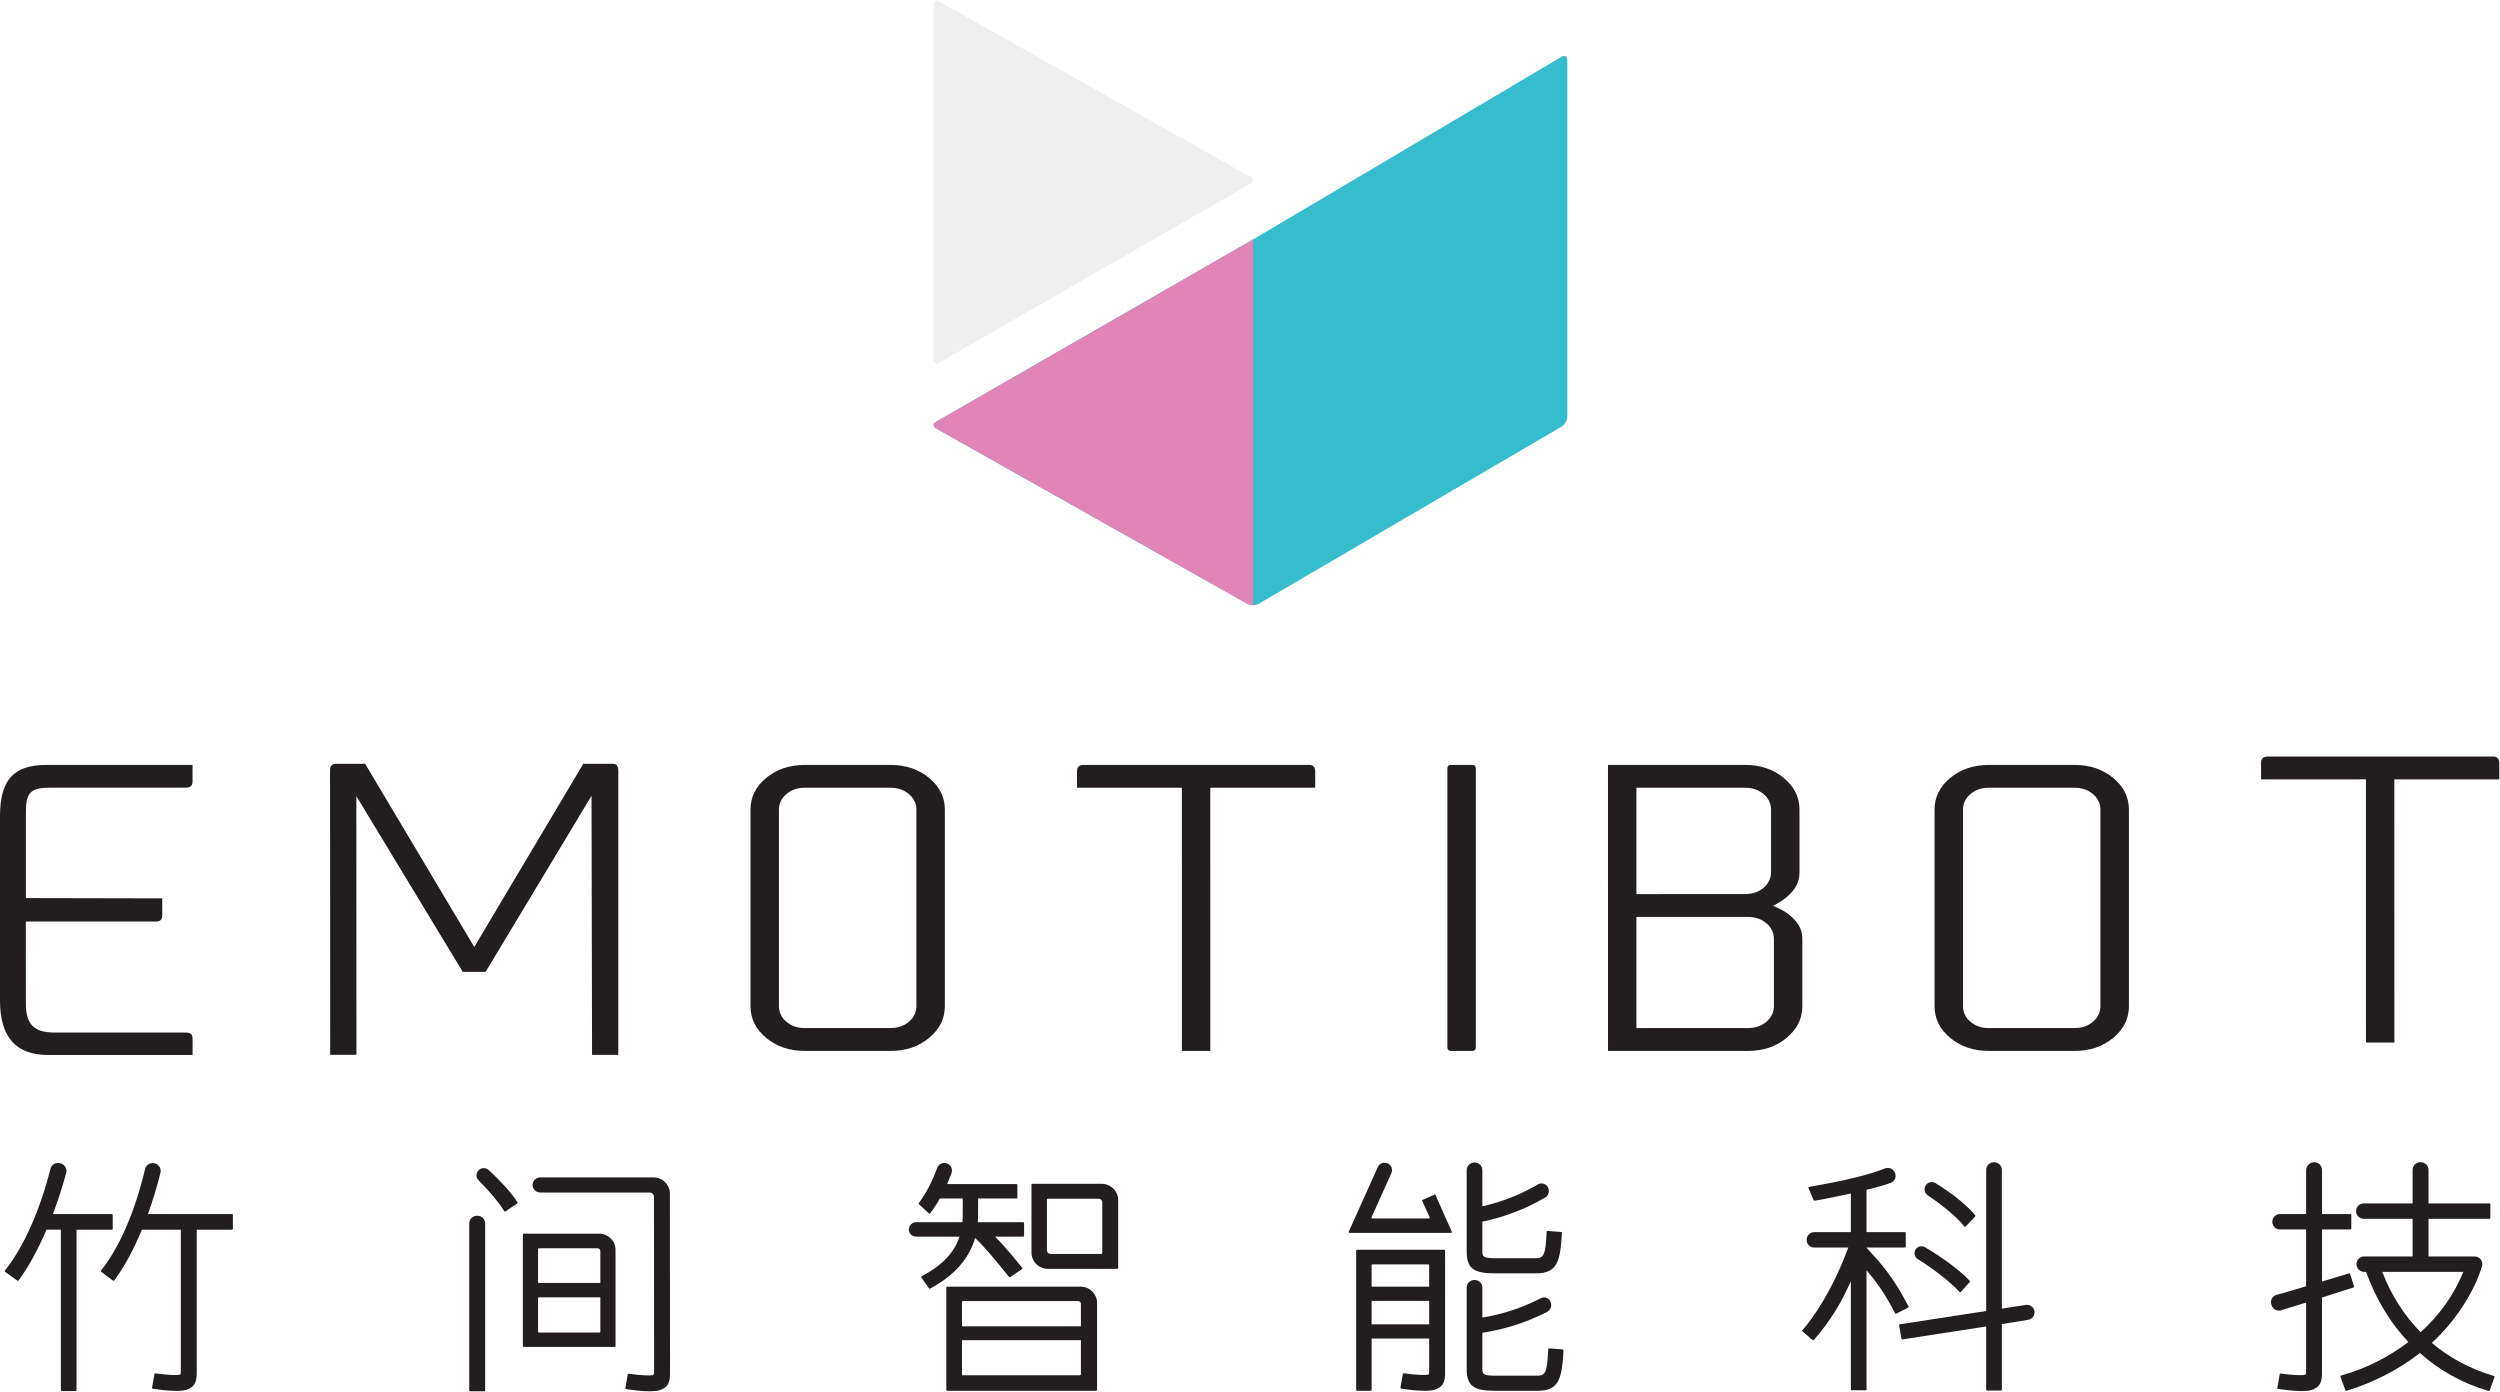
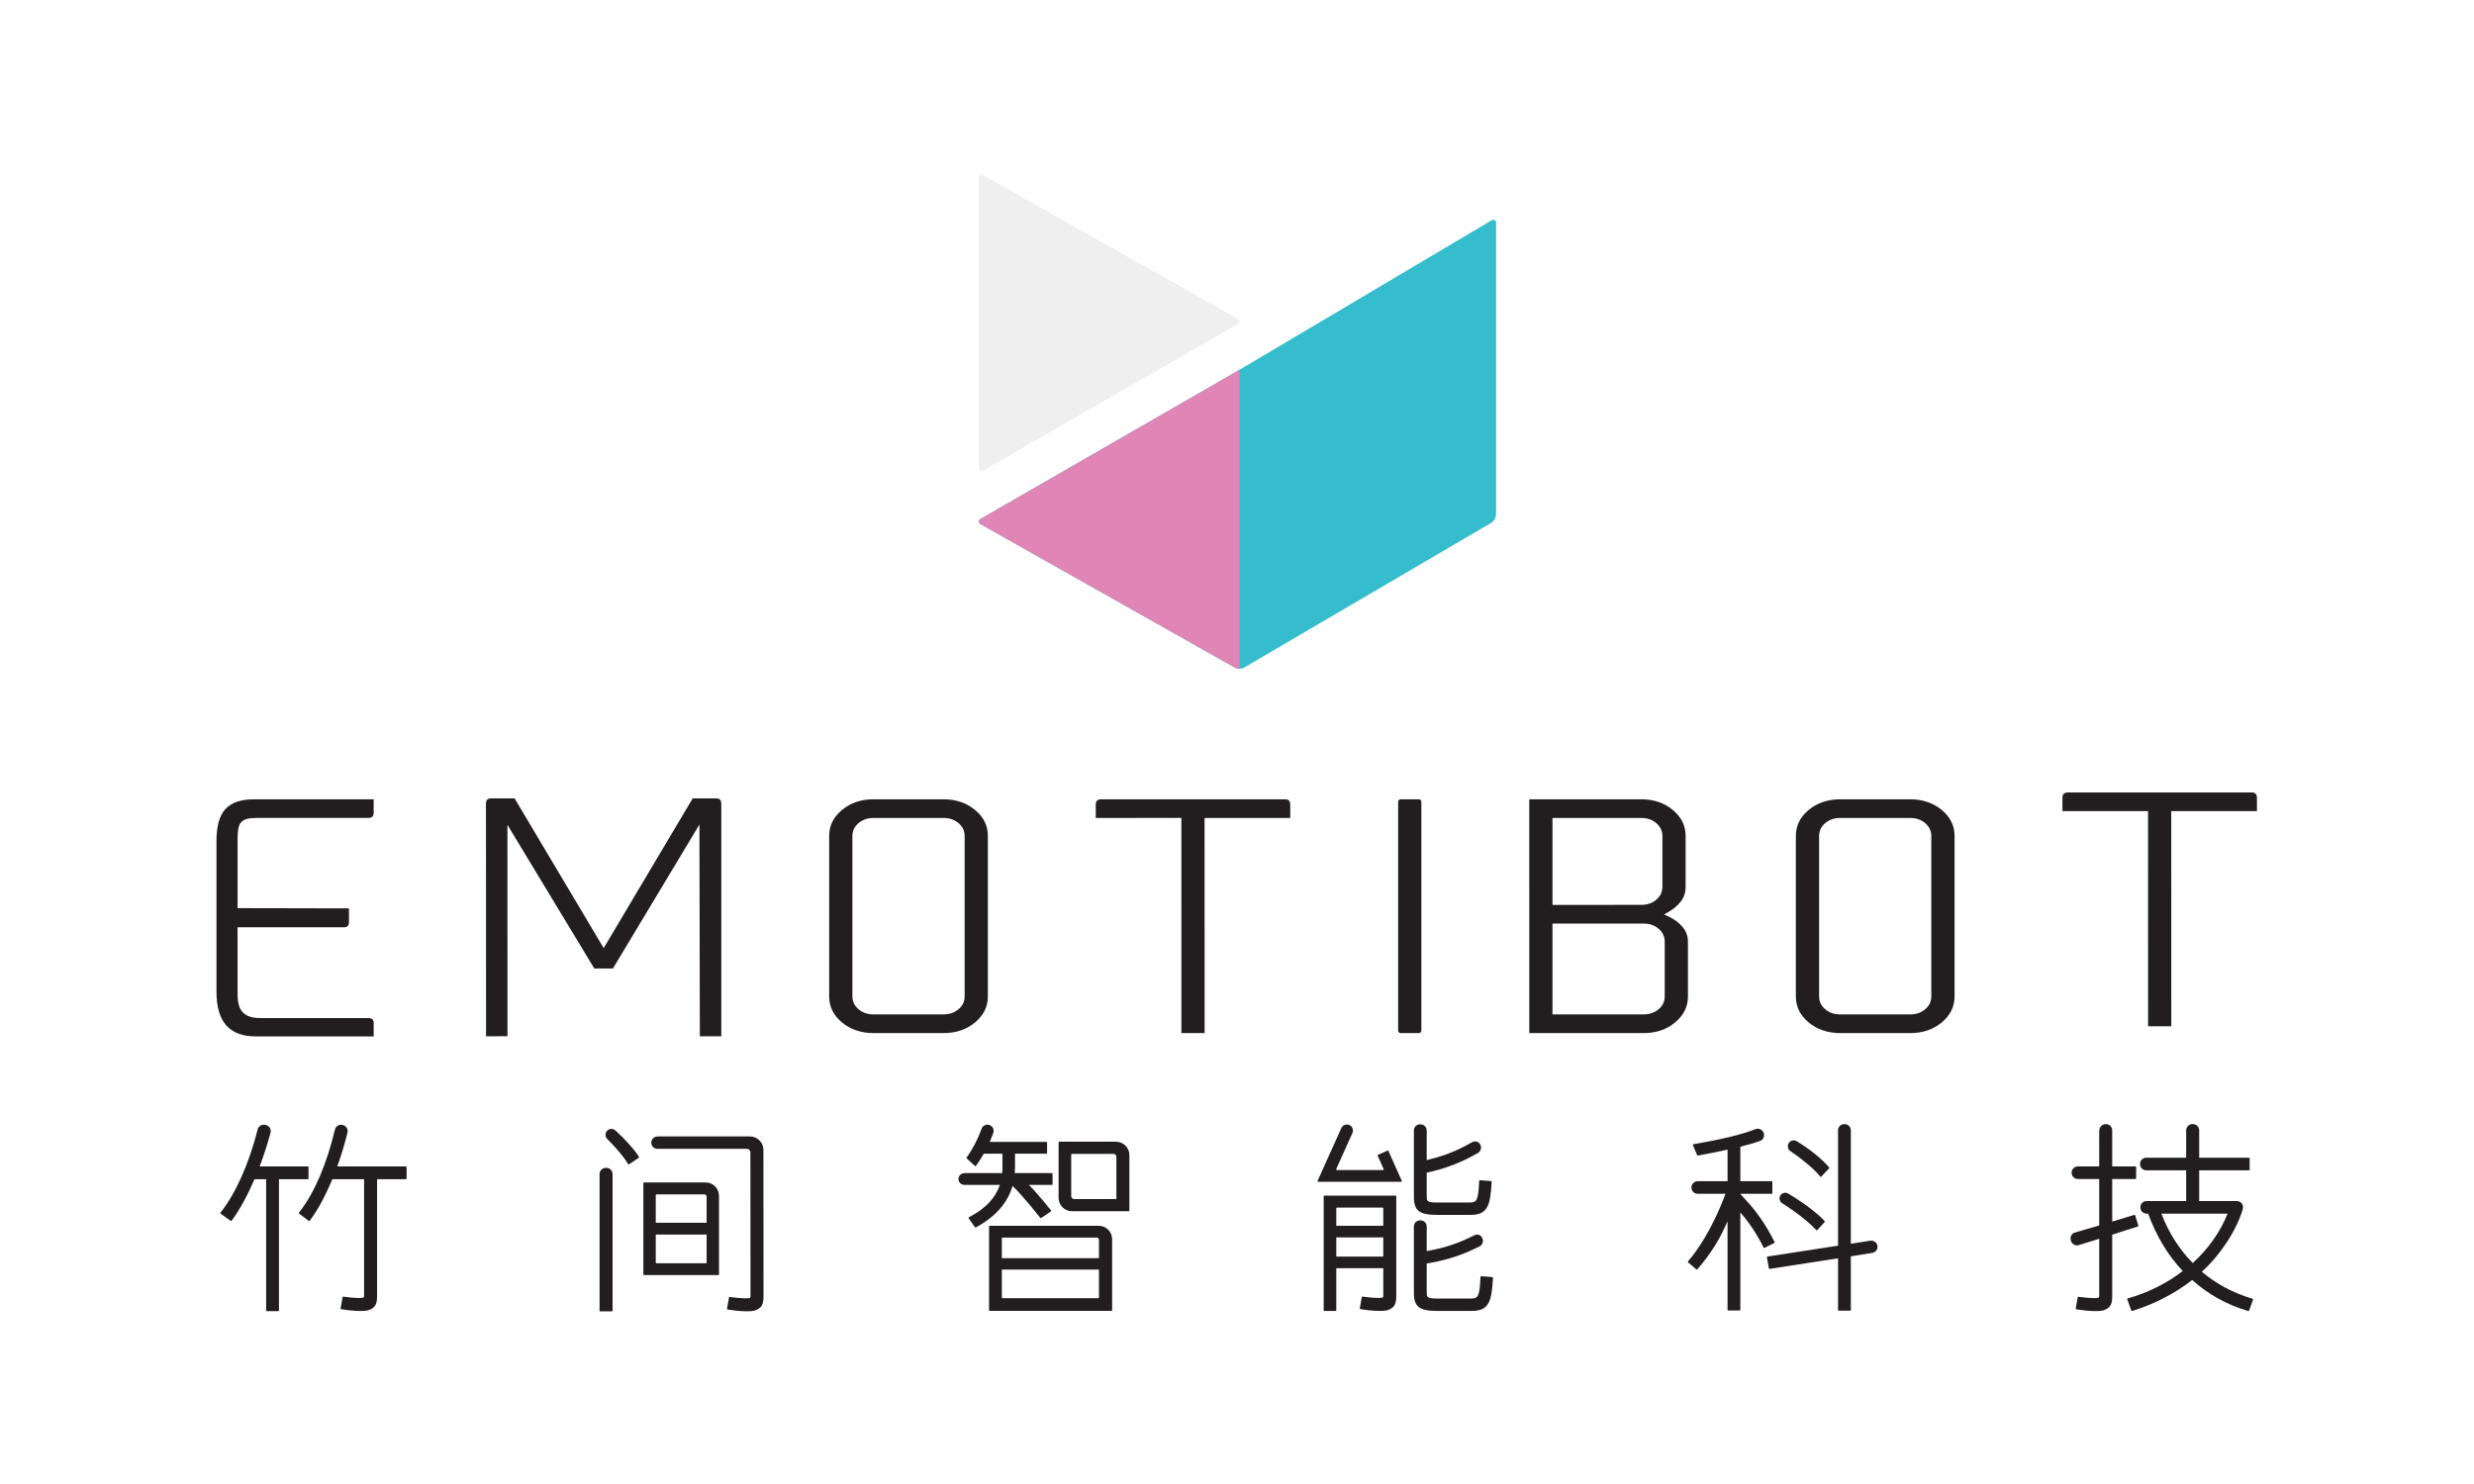
- <svg xmlns="http://www.w3.org/2000/svg" width="185" height="103" viewBox="0 0 185 103">
-   <g fill="none" fill-rule="evenodd">
-     <g fill="#221E1F">
-       <path d="M57.64 59.925c0-.466.19-.861.564-1.175.364-.303.817-.457 1.347-.457h6.35c.53 0 .982.154 1.346.457.375.315.566.71.566 1.175v14.52c0 .468-.19.863-.566 1.173-.361.305-.814.459-1.346.459h-6.35c-.532 0-.985-.154-1.347-.46a1.468 1.468 0 0 1-.564-1.173v-14.52zm11.127-2.346c-.775-.648-1.74-.976-2.866-.976h-6.35c-1.127 0-2.091.328-2.867.976-.773.644-1.148 1.412-1.148 2.346v14.52c0 .932.375 1.7 1.148 2.348.775.647 1.74.974 2.867.974h6.35c1.142 0 2.08-.318 2.867-.974.774-.648 1.151-1.417 1.151-2.349v-14.52c0-.931-.377-1.699-1.152-2.345zM121.095 67.855h8.264c.529 0 .981.154 1.344.458.375.313.565.708.565 1.174v4.957c0 .469-.19.864-.566 1.174-.36.305-.813.459-1.343.459l-8.264.002v-8.224zm9.963-3.327c0 .467-.191.864-.567 1.178-.358.302-.81.455-1.345.455l-8.051.003v-7.87h8.051c.53 0 .983.154 1.347.459.374.313.565.707.565 1.172v4.603zm.537 2.678l-.392-.177.378-.21a3.694 3.694 0 0 0 1.161-.984c.283-.376.421-.804.421-1.307v-4.603c0-.931-.376-1.699-1.15-2.346-.776-.648-1.74-.976-2.867-.976l-10.156.002.003 21.162h10.366c1.142 0 2.078-.32 2.863-.976.775-.644 1.152-1.412 1.152-2.347v-4.957c0-.494-.156-.923-.478-1.314a3.662 3.662 0 0 0-1.301-.967zM145.26 59.925c0-.467.19-.862.565-1.175.362-.303.815-.457 1.348-.457h6.348c.53 0 .983.154 1.345.457.375.313.565.709.565 1.175v14.52c0 .47-.19.864-.565 1.173-.36.305-.812.459-1.345.459h-6.348c-.535 0-.988-.154-1.349-.46a1.464 1.464 0 0 1-.563-1.173v-14.52zm11.128-2.346c-.774-.648-1.739-.976-2.867-.976h-6.348c-1.128 0-2.093.328-2.869.976-.772.644-1.148 1.412-1.148 2.346v14.52c0 .932.376 1.7 1.148 2.348.776.647 1.74.974 2.869.974h6.348c1.141 0 2.079-.318 2.867-.974.775-.648 1.152-1.417 1.152-2.349v-14.52c0-.931-.377-1.699-1.152-2.345zM108.978 56.603h-1.64a.23.23 0 0 0-.232.232v20.703c0 .129.102.23.232.23h1.64a.231.231 0 0 0 .233-.23V56.835a.233.233 0 0 0-.233-.232M3.677 58.289H13.78c.316 0 .469-.158.469-.484l-.003-1.202H3.46C1.003 56.603 0 57.706 0 60.41v13.622c0 2.716 1.169 4.037 3.574 4.037H14.25v-1.206c0-.313-.147-.453-.475-.453H4.02c-1.495 0-2.105-.617-2.105-2.128l-.003-6.09h9.658c.296 0 .44-.156.44-.478l-.004-1.235-10.091-.022v-6.27c0-1.448.243-1.898 1.762-1.898M45.735 56.816c-.047-.2-.19-.296-.44-.296l-2.132.002-8.067 13.555L27.02 56.52h-2.138c-.25 0-.392.096-.453.324v.097l-.007.063.007 7.528.003 13.526 1.944-.004-.005-19.138 7.874 13.004h1.689l7.839-13.031.039 19.169h1.944l-.001-21.063-.021-.18zM96.963 56.603H80.149l-.106.014c-.31.049-.345.291-.345.469l.003 1.207 7.757-.003.003 19.477h2.102l-.002-19.474h7.524l.242-.005v-1.202c0-.285-.104-.43-.364-.483M184.582 55.986H167.77l-.109.014c-.308.049-.344.291-.344.47l.003 1.207 7.759-.004.002 19.477h2.103l-.003-19.473h7.523l.243-.005v-1.203c0-.28-.107-.429-.365-.483" />
+ <svg xmlns="http://www.w3.org/2000/svg" width="400px" height="240px" viewBox="0 0 400 240" version="1.1">
+   <g id="登入-簡體字" stroke="none" stroke-width="1" fill="none" fill-rule="evenodd">
+     <g id="12-logo/中英/深色/直式-簡體" transform="translate(35, 28.15)">
+       <g>
+         <g id="英" transform="translate(0, 99.16168)" fill="#221E1F">
+           <path d="M102.818,7.888 C102.818,7.056 103.156,6.351 103.823,5.791 C104.473,5.249 105.281,4.974 106.225,4.974 L117.553,4.974 C118.497,4.974 119.306,5.249 119.954,5.791 C120.624,6.353 120.963,7.058 120.963,7.888 L120.963,33.826 C120.963,34.663 120.624,35.369 119.954,35.924 C119.309,36.467 118.502,36.742 117.553,36.742 L106.225,36.742 C105.276,36.742 104.469,36.467 103.823,35.923 C103.156,35.369 102.818,34.663 102.818,33.826 L102.818,7.888 Z M122.666,3.698 C121.282,2.541 119.562,1.954 117.553,1.954 L106.225,1.954 C104.216,1.954 102.496,2.541 101.112,3.698 C99.733,4.849 99.063,6.22 99.063,7.888 L99.063,33.826 C99.063,35.493 99.733,36.866 101.112,38.022 C102.495,39.177 104.215,39.762 106.225,39.762 L117.553,39.762 C119.59,39.762 121.263,39.193 122.667,38.022 C124.049,36.864 124.721,35.491 124.721,33.826 L124.721,7.888 C124.721,6.223 124.049,4.853 122.666,3.698 Z" id="Fill-46" />
+           <path d="M216.007,22.054 L230.748,22.054 C231.691,22.054 232.499,22.33 233.146,22.873 C233.815,23.433 234.154,24.139 234.154,24.971 L234.154,33.826 C234.154,34.663 233.815,35.369 233.145,35.924 C232.501,36.467 231.695,36.742 230.748,36.742 L216.007,36.746 L216.007,22.054 Z M233.778,16.112 C233.778,16.946 233.438,17.655 232.767,18.216 C232.13,18.755 231.323,19.028 230.369,19.028 L216.007,19.034 L216.007,4.974 L230.369,4.974 C231.315,4.974 232.123,5.25 232.771,5.794 C233.439,6.354 233.778,7.059 233.778,7.888 L233.778,16.112 Z M234.737,20.895 L234.038,20.579 L234.712,20.204 C235.563,19.729 236.26,19.138 236.783,18.446 C237.288,17.775 237.534,17.011 237.534,16.112 L237.534,7.888 C237.534,6.226 236.863,4.854 235.483,3.698 C234.099,2.541 232.378,1.954 230.369,1.954 L212.253,1.958 L212.258,39.762 L230.748,39.762 C232.785,39.762 234.455,39.191 235.856,38.017 C237.238,36.868 237.91,35.496 237.91,33.826 L237.91,24.971 C237.91,24.088 237.632,23.321 237.058,22.623 C236.459,21.908 235.678,21.326 234.737,20.895 Z" id="Fill-48" />
+           <path d="M259.114,7.888 C259.114,7.055 259.453,6.349 260.12,5.791 C260.766,5.249 261.575,4.974 262.524,4.974 L273.849,4.974 C274.794,4.974 275.602,5.249 276.248,5.791 C276.916,6.35 277.255,7.056 277.255,7.888 L277.255,33.826 C277.255,34.666 276.917,35.371 276.247,35.924 C275.605,36.467 274.798,36.742 273.849,36.742 L262.524,36.742 C261.571,36.742 260.762,36.467 260.119,35.923 C259.453,35.372 259.114,34.667 259.114,33.826 L259.114,7.888 Z M278.962,3.698 C277.582,2.541 275.861,1.954 273.849,1.954 L262.524,1.954 C260.513,1.954 258.791,2.541 257.408,3.698 C256.029,4.849 255.359,6.22 255.359,7.888 L255.359,33.826 C255.359,35.493 256.029,36.866 257.408,38.022 C258.791,39.177 260.512,39.762 262.524,39.762 L273.849,39.762 C275.884,39.762 277.556,39.193 278.962,38.022 C280.345,36.864 281.017,35.491 281.017,33.826 L281.017,7.888 C281.017,6.223 280.345,4.853 278.962,3.698 Z" id="Fill-50" />
+           <path d="M194.393,1.954 L191.467,1.954 C191.235,1.954 191.054,2.136 191.054,2.369 L191.054,39.353 C191.054,39.583 191.235,39.762 191.467,39.762 L194.393,39.762 C194.623,39.762 194.809,39.579 194.809,39.353 L194.809,2.369 C194.809,2.14 194.623,1.954 194.393,1.954" id="Fill-52" />
+           <path d="M6.559,4.966 L24.583,4.966 C25.145,4.966 25.418,4.683 25.418,4.101 L25.414,1.954 L6.172,1.954 C1.788,1.954 3.17206024e-05,3.924 3.17206024e-05,8.754 L3.17206024e-05,33.09 C3.17206024e-05,37.942 2.085,40.301 6.375,40.301 L25.418,40.301 L25.418,38.147 C25.418,37.587 25.157,37.337 24.571,37.337 L7.171,37.337 C4.504,37.337 3.416,36.236 3.416,33.537 L3.411,22.656 L20.638,22.656 C21.166,22.656 21.422,22.378 21.422,21.804 L21.417,19.596 L3.416,19.557 L3.416,8.358 C3.416,5.771 3.85,4.966 6.559,4.966" id="Fill-54" />
+           <path d="M81.581,2.335 C81.498,1.979 81.242,1.806 80.798,1.806 L76.993,1.81 L62.603,26.024 L48.2,1.806 L44.385,1.806 C43.941,1.806 43.686,1.978 43.578,2.385 L43.579,2.558 L43.566,2.671 L43.578,16.118 L43.583,40.281 L47.05,40.275 L47.042,6.086 L61.087,29.318 L64.1,29.316 L78.083,6.038 L78.152,40.281 L81.62,40.281 L81.619,2.654 L81.581,2.335 Z" id="Fill-56" />
+           <path d="M172.961,1.954 L142.968,1.955 L142.779,1.98 C142.228,2.066 142.164,2.499 142.164,2.817 L142.169,4.974 L156.006,4.968 L156.011,39.762 L159.762,39.762 L159.757,4.974 L173.179,4.974 L173.61,4.965 L173.61,2.817 C173.61,2.308 173.424,2.051 172.961,1.954" id="Fill-58" />
+           <path d="M329.254,0.852 L299.265,0.853 L299.071,0.878 C298.521,0.965 298.457,1.397 298.457,1.715 L298.462,3.872 L312.302,3.866 L312.307,38.66 L316.058,38.66 L316.053,3.872 L329.472,3.872 L329.906,3.863 L329.906,1.715 C329.906,1.214 329.714,0.949 329.254,0.852" id="Fill-60" />
+         </g>
+         <g id="簡中" transform="translate(0, 153.1497)" fill="#221E1F">
+           <path d="M14.772,7.341 C14.831,7.341 14.878,7.388 14.878,7.447 L14.878,9.303 C14.878,9.362 14.831,9.409 14.772,9.409 L10.104,9.409 L10.104,30.632 C10.104,30.69 10.057,30.738 9.998,30.738 L8.141,30.738 C8.082,30.738 8.035,30.69 8.035,30.632 L8.035,9.409 L6.146,9.409 C4.981,12.102 3.771,14.313 2.547,15.984 L2.444,16.125 C2.408,16.175 2.335,16.183 2.289,16.141 L0.667,14.975 C0.614,14.941 0.602,14.869 0.64,14.82 L0.749,14.682 C3.141,11.65 5.295,6.794 6.66,1.359 C6.792,0.831 7.316,0.502 7.851,0.611 L7.959,0.633 C8.235,0.69 8.477,0.859 8.624,1.098 C8.771,1.338 8.813,1.63 8.739,1.901 C8.211,3.837 7.62,5.664 6.98,7.341 L14.772,7.341 Z M19.528,7.341 L30.633,7.341 C30.691,7.341 30.738,7.388 30.738,7.447 L30.738,9.303 C30.738,9.362 30.691,9.409 30.633,9.409 L25.968,9.409 L25.968,28.343 C25.968,29.672 25.617,30.238 24.575,30.585 L24.564,30.589 C24.229,30.684 23.773,30.72 23.281,30.72 C22.146,30.72 20.816,30.531 20.316,30.453 L20.156,30.428 C20.098,30.419 20.058,30.363 20.068,30.305 L20.389,28.485 C20.399,28.429 20.451,28.391 20.508,28.399 L20.659,28.42 C22.35,28.656 23.234,28.621 23.394,28.612 C23.849,28.585 23.866,28.539 23.866,28.187 L23.866,9.409 L18.735,9.409 C17.6,12.114 16.441,14.257 15.196,15.957 L15.071,16.126 C15.036,16.174 14.969,16.184 14.922,16.148 L13.351,14.962 C13.304,14.926 13.295,14.859 13.332,14.812 L13.439,14.675 C15.803,11.677 17.832,6.955 19.153,1.381 C19.279,0.847 19.819,0.507 20.356,0.621 L20.406,0.632 C20.692,0.692 20.932,0.867 21.078,1.122 C21.215,1.359 21.242,1.646 21.174,1.912 C20.662,3.932 20.122,5.713 19.528,7.341 Z" id="Combined-Shape" />
+           <path d="M254.482,4.877 C256.427,6.175 258.317,7.773 259.186,8.852 L259.3,8.994 C259.34,9.044 259.416,9.047 259.46,9 L260.729,7.652 C260.766,7.613 260.768,7.553 260.734,7.512 L260.644,7.404 C259.617,6.166 257.551,4.502 255.503,3.263 C255.128,3.036 254.648,3.095 254.336,3.407 C254.133,3.609 254.032,3.889 254.061,4.174 C254.089,4.461 254.242,4.717 254.482,4.877" id="Fill-14" />
+           <path d="M253.179,13.319 C255.205,14.573 257.407,16.296 258.542,17.516 L258.66,17.642 C258.702,17.687 258.774,17.687 258.816,17.641 L260.013,16.324 C260.05,16.284 260.05,16.222 260.012,16.181 L259.913,16.075 C258.765,14.839 256.373,13.049 254.096,11.722 C253.736,11.513 253.278,11.573 252.983,11.868 C252.753,12.098 252.661,12.428 252.743,12.751 C252.805,12.99 252.969,13.189 253.179,13.319" id="Fill-16" />
+           <path d="M268.546,20.147 C268.447,19.625 267.924,19.27 267.383,19.354 L264.245,19.845 L264.245,1.498 C264.245,0.943 263.795,0.494 263.24,0.494 L263.18,0.494 C262.625,0.494 262.176,0.943 262.176,1.498 L262.176,20.156 L250.767,21.915 C250.708,21.924 250.669,21.98 250.679,22.038 L250.997,23.825 C251.007,23.882 251.061,23.92 251.117,23.911 L262.176,22.198 L262.176,30.566 C262.176,30.625 262.223,30.672 262.281,30.672 L264.139,30.672 C264.197,30.672 264.245,30.625 264.245,30.566 L264.245,21.885 L267.696,21.323 C267.958,21.28 268.201,21.148 268.361,20.937 C268.534,20.708 268.6,20.426 268.546,20.147" id="Fill-18" />
+           <path d="M251.848,19.435 C251.147,18.047 250.41,16.801 249.656,15.731 C248.904,14.663 248.158,13.731 247.44,12.961 C247.369,12.883 247.276,12.78 247.168,12.659 C246.955,12.423 246.67,12.106 246.381,11.795 L246.381,11.768 L251.454,11.768 C251.513,11.768 251.56,11.721 251.56,11.662 L251.56,9.838 C251.56,9.78 251.513,9.733 251.454,9.733 L246.381,9.733 L246.381,4.145 C247.521,3.871 248.571,3.569 249.506,3.248 C249.808,3.144 250.06,2.919 250.165,2.618 C250.272,2.316 250.23,1.988 250.051,1.723 L250.022,1.68 C249.757,1.287 249.244,1.134 248.803,1.314 C246.835,2.121 243.488,2.941 239.123,3.686 C239.056,3.697 238.902,3.725 238.79,3.745 C238.723,3.757 238.685,3.828 238.712,3.89 L239.403,5.515 C239.422,5.56 239.47,5.586 239.518,5.578 C239.57,5.569 239.643,5.556 239.728,5.542 C241.178,5.3 242.758,4.959 244.287,4.629 L244.312,4.624 L244.312,9.733 L239.482,9.733 C238.927,9.733 238.477,10.182 238.477,10.737 L238.477,10.764 C238.477,11.319 238.927,11.768 239.482,11.768 L243.976,11.768 C243.978,11.771 243.978,11.771 243.98,11.773 C241.753,17.721 239.281,21.103 238.016,22.58 L237.913,22.701 C237.875,22.745 237.881,22.812 237.925,22.85 L239.272,24.002 C239.316,24.04 239.383,24.035 239.421,23.991 L239.524,23.87 C240.536,22.689 241.402,21.529 242.099,20.421 C242.796,19.316 243.37,18.269 243.804,17.31 C243.848,17.216 243.907,17.091 243.975,16.947 C244.072,16.743 244.19,16.495 244.312,16.233 L244.312,30.534 C244.312,30.592 244.359,30.639 244.418,30.639 L246.275,30.639 C246.334,30.639 246.381,30.592 246.381,30.534 L246.381,14.776 C248.486,17.22 249.559,19.316 250.035,20.246 L250.15,20.471 C250.176,20.522 250.239,20.543 250.291,20.517 L251.873,19.719 C251.925,19.692 251.946,19.629 251.92,19.577 L251.848,19.435 Z" id="Fill-20" />
+           <path d="M310.736,16.919 L310.212,15.245 C310.194,15.19 310.136,15.159 310.08,15.175 C309.54,15.34 306.978,16.117 306.505,16.259 L306.505,9.376 L310.267,9.376 C310.325,9.376 310.373,9.329 310.373,9.271 L310.373,7.447 C310.373,7.388 310.325,7.341 310.267,7.341 L306.505,7.341 L306.505,1.559 C306.505,1.552 306.505,1.545 306.505,1.538 L306.505,1.498 C306.505,0.943 306.055,0.494 305.5,0.494 L305.44,0.494 C305.06,0.494 304.707,0.714 304.539,1.055 C304.45,1.209 304.402,1.383 304.402,1.559 L304.403,7.341 L300.95,7.341 C300.395,7.341 299.945,7.79 299.945,8.345 L299.945,8.372 C299.945,8.927 300.395,9.376 300.95,9.376 L304.403,9.376 L304.403,16.887 C302.99,17.314 301.645,17.705 300.501,18.022 C300.222,18.099 299.995,18.287 299.867,18.55 C299.746,18.796 299.741,19.084 299.83,19.343 L299.859,19.429 C300.035,19.943 300.587,20.225 301.106,20.065 C301.45,19.958 301.802,19.847 302.164,19.733 C302.886,19.506 303.631,19.272 304.403,19.042 L304.404,28.206 C304.404,28.558 304.386,28.604 303.931,28.63 C303.771,28.64 302.886,28.674 301.196,28.439 L301.045,28.417 C300.989,28.41 300.936,28.448 300.926,28.504 L300.605,30.324 C300.595,30.382 300.635,30.437 300.693,30.446 L300.853,30.471 C301.353,30.549 302.683,30.738 303.818,30.738 C304.31,30.738 304.766,30.703 305.101,30.607 L305.112,30.604 C306.108,30.272 306.472,29.731 306.503,28.538 C306.503,28.519 306.503,28.499 306.504,28.478 L306.505,28.423 C306.505,28.403 306.505,28.383 306.505,28.362 L306.505,18.378 C307.915,17.909 310.168,17.207 310.668,17.051 C310.724,17.034 310.754,16.975 310.736,16.919" id="Fill-22" />
+           <path d="M319.525,22.965 C317.333,20.724 315.629,18.04 314.456,14.979 L325.159,14.979 C323.96,17.956 322.067,20.64 319.525,22.965 Z M329.052,28.696 C326.03,27.79 323.322,26.337 320.998,24.375 C324.03,21.609 326.615,17.66 327.624,14.234 C327.715,13.923 327.655,13.596 327.458,13.338 C327.263,13.081 326.948,12.943 326.626,12.943 L320.566,12.943 L320.566,7.968 L328.622,7.968 C328.681,7.968 328.728,7.92 328.728,7.862 L328.728,6.038 C328.728,5.979 328.681,5.932 328.622,5.932 L320.566,5.932 L320.566,1.498 C320.566,0.943 320.117,0.494 319.562,0.494 L319.469,0.494 C318.914,0.494 318.465,0.943 318.465,1.498 L318.465,5.932 L312.007,5.932 C311.452,5.932 311.003,6.382 311.003,6.936 L311.003,6.964 C311.003,7.518 311.452,7.968 312.007,7.968 L318.465,7.968 L318.465,12.943 L312.061,12.943 C311.506,12.943 311.057,13.393 311.057,13.947 L311.057,13.975 C311.057,14.529 311.506,14.979 312.061,14.979 L312.316,14.979 C313.655,18.638 315.536,21.756 317.91,24.254 C315.386,26.21 312.37,27.726 309.168,28.644 L309.005,28.691 C308.947,28.708 308.914,28.771 308.935,28.829 L309.594,30.651 C309.613,30.704 309.671,30.732 309.725,30.715 L309.87,30.67 C313.432,29.552 316.649,27.883 319.437,25.709 C321.96,27.987 324.961,29.662 328.362,30.688 L328.506,30.731 C328.56,30.748 328.617,30.719 328.636,30.666 L329.282,28.881 C329.303,28.824 329.271,28.761 329.213,28.744 L329.052,28.696 Z" id="Fill-24" />
+           <path d="M138.298,5.314 L145.022,5.314 C145.285,5.314 145.498,5.527 145.498,5.789 L145.498,12.51 C145.498,12.568 145.45,12.616 145.392,12.616 L138.668,12.616 C138.406,12.616 138.193,12.403 138.193,12.14 L138.193,5.42 C138.193,5.361 138.24,5.314 138.298,5.314 M145.432,3.344 L136.262,3.344 C136.203,3.344 136.156,3.391 136.156,3.45 L136.156,12.419 C136.156,13.616 137.127,14.586 138.324,14.586 L147.494,14.586 C147.552,14.586 147.6,14.538 147.6,14.48 L147.6,5.511 C147.6,4.314 146.629,3.344 145.432,3.344" id="Fill-26" />
+           <path d="M126.983,22.182 L126.983,18.95 C126.983,18.892 127.03,18.845 127.088,18.845 L142.309,18.845 C142.513,18.845 142.679,19.01 142.679,19.215 L142.679,22.182 L126.983,22.182 Z M142.679,24.021 L142.679,28.547 C142.679,28.605 142.631,28.652 142.573,28.652 L127.088,28.652 C127.03,28.652 126.983,28.605 126.983,28.547 L126.983,24.021 L142.679,24.021 Z M142.646,16.94 L125.019,16.94 C124.961,16.94 124.913,16.988 124.913,17.046 L124.913,30.599 C124.913,30.657 124.961,30.704 125.019,30.704 L144.708,30.704 C144.766,30.704 144.814,30.657 144.814,30.599 L144.814,19.107 C144.814,17.91 143.843,16.94 142.646,16.94 Z" id="Fill-28" />
+           <path d="M197.341,15.179 L202.755,15.179 C205.561,15.179 205.949,13.593 206.166,9.976 L206.175,9.82 C206.179,9.763 206.135,9.713 206.078,9.708 L204.267,9.569 C204.208,9.564 204.156,9.609 204.154,9.669 L204.146,9.833 C204.009,12.868 203.742,13.176 202.657,13.176 L197.374,13.176 C195.744,13.176 195.671,12.964 195.671,12.228 L195.671,8.353 C196.994,8.064 198.211,7.721 199.291,7.331 C200.521,6.889 201.618,6.416 202.55,5.928 C203.091,5.652 203.535,5.413 203.908,5.199 C204.145,5.063 204.333,4.846 204.411,4.584 C204.494,4.302 204.457,4.006 204.306,3.755 C204.04,3.312 203.462,3.163 203.017,3.423 C202.659,3.631 202.196,3.881 201.638,4.166 C200.779,4.616 199.763,5.053 198.618,5.465 C197.733,5.784 196.743,6.071 195.671,6.32 L195.671,1.534 C195.671,0.979 195.222,0.53 194.667,0.53 L194.606,0.53 C194.052,0.53 193.602,0.979 193.602,1.534 L193.602,12.261 C193.602,14.497 194.476,15.179 197.341,15.179" id="Fill-30" />
+           <path d="M204.479,25.098 C204.42,25.093 204.368,25.139 204.365,25.198 L204.358,25.362 C204.221,28.397 203.953,28.705 202.869,28.705 L197.374,28.705 C195.744,28.705 195.671,28.493 195.671,27.757 L195.671,23.037 C197.049,22.816 198.319,22.53 199.45,22.189 C200.7,21.811 201.821,21.397 202.778,20.957 C203.353,20.701 203.823,20.479 204.214,20.279 C204.653,20.055 204.866,19.533 204.71,19.064 L204.69,19.003 C204.6,18.734 204.414,18.53 204.165,18.429 C203.916,18.327 203.638,18.344 203.384,18.475 C203.016,18.665 202.537,18.892 201.959,19.151 C201.077,19.555 200.04,19.938 198.875,20.29 C197.915,20.58 196.839,20.828 195.671,21.027 L195.671,17.063 C195.671,16.508 195.221,16.059 194.667,16.059 L194.606,16.059 C194.052,16.059 193.602,16.508 193.602,17.063 L193.602,27.79 C193.602,30.026 194.476,30.708 197.341,30.708 L202.967,30.708 C205.773,30.708 206.161,29.123 206.377,25.505 L206.387,25.349 C206.39,25.292 206.347,25.242 206.289,25.238 L204.479,25.098 Z" id="Fill-32" />
+           <path d="M188.651,21.923 L181.052,21.923 L181.052,18.815 L188.65,18.815 L188.651,21.923 Z M181.052,16.944 L181.052,14.105 C181.052,14.047 181.1,13.999 181.158,13.999 L188.543,13.999 C188.601,13.999 188.649,14.047 188.649,14.105 L188.649,16.944 L181.052,16.944 Z M179.122,30.708 L180.947,30.708 C181.005,30.708 181.052,30.661 181.052,30.602 L181.052,23.795 L188.651,23.795 L188.653,28.176 C188.653,28.558 188.599,28.576 188.18,28.601 C188.02,28.61 187.136,28.645 185.446,28.409 L185.294,28.388 C185.238,28.38 185.185,28.418 185.175,28.474 L184.854,30.294 C184.844,30.352 184.884,30.407 184.942,30.417 L185.102,30.442 C185.602,30.52 186.932,30.709 188.067,30.709 C188.56,30.709 189.015,30.673 189.35,30.577 L189.361,30.574 C190.358,30.242 190.721,29.701 190.752,28.508 L190.755,12.168 C190.755,12.109 190.707,12.062 190.649,12.062 L179.122,12.062 C179.063,12.062 179.016,12.109 179.016,12.168 L179.016,30.602 C179.016,30.661 179.063,30.708 179.122,30.708 Z" id="Fill-34" />
+           <path d="M187.701,5.509 L188.712,7.775 C188.743,7.845 188.692,7.923 188.615,7.923 L181.135,7.923 C181.058,7.923 181.007,7.844 181.038,7.774 L183.659,1.94 C183.874,1.457 183.673,0.883 183.211,0.661 C183.094,0.604 182.969,0.573 182.839,0.567 C182.427,0.524 182.04,0.747 181.872,1.125 L178.032,9.677 C178.001,9.747 178.052,9.826 178.129,9.826 L191.548,9.826 C191.625,9.826 191.676,9.747 191.645,9.677 L189.439,4.736 L187.701,5.509 Z" id="Fill-36" />
+           <path d="M135.071,8.422 L129.065,8.422 C129.091,8.013 129.113,7.621 129.113,7.212 L129.113,5.281 L134.186,5.281 C134.244,5.281 134.292,5.234 134.292,5.175 L134.292,3.482 C134.292,3.424 134.244,3.377 134.186,3.377 L125.023,3.377 C125.216,2.921 125.409,2.44 125.587,1.966 C125.657,1.781 125.68,1.58 125.638,1.387 C125.552,0.991 125.252,0.697 124.865,0.611 C124.372,0.501 123.872,0.777 123.701,1.254 C123.079,2.986 122.237,4.592 121.278,5.901 C121.246,5.944 121.252,6.003 121.292,6.039 C121.738,6.441 122.184,6.849 122.629,7.264 C122.676,7.307 122.75,7.301 122.788,7.249 C123.263,6.604 123.688,5.945 124.056,5.281 L127.077,5.281 L127.077,7.212 C127.077,7.601 127.077,8 127.038,8.422 L120.946,8.422 C120.42,8.422 119.98,8.836 119.964,9.345 C119.956,9.618 120.061,9.874 120.259,10.063 C120.442,10.239 120.694,10.327 120.948,10.327 L126.656,10.327 C125.963,12.425 124.371,14.115 121.801,15.486 L121.646,15.569 C121.591,15.599 121.573,15.669 121.608,15.721 L122.628,17.165 C122.658,17.207 122.713,17.221 122.76,17.199 C122.827,17.167 122.917,17.124 122.951,17.105 C125.318,15.792 126.97,14.215 128.004,12.275 C128.447,11.371 128.614,10.851 128.71,10.498 C130.381,12.066 133.182,15.647 133.182,15.647 C133.212,15.701 133.282,15.717 133.333,15.682 L134.913,14.616 C134.96,14.584 134.974,14.521 134.943,14.472 C134.943,14.472 132.772,11.714 131.35,10.327 L135.071,10.327 C135.13,10.327 135.177,10.279 135.177,10.221 L135.177,8.528 C135.177,8.469 135.13,8.422 135.071,8.422" id="Fill-38" />
+           <g id="Group-2" transform="translate(61.6, 1.101796)">
+             <path d="M1.437,6.468 L1.344,6.468 C0.789,6.468 0.339,6.918 0.339,7.472 L0.339,29.563 C0.339,29.621 0.387,29.669 0.445,29.669 L2.336,29.669 C2.394,29.669 2.442,29.621 2.442,29.563 L2.442,7.472 C2.442,6.918 1.992,6.468 1.437,6.468" id="Fill-1" />
+             <path d="M9.423,15.347 L9.423,10.87 C9.423,10.812 9.47,10.765 9.529,10.765 L17.276,10.765 C17.481,10.765 17.646,10.93 17.646,11.135 L17.646,15.347 L9.423,15.347 Z M17.646,17.252 L17.646,21.794 C17.646,21.852 17.599,21.9 17.54,21.9 L9.529,21.9 C9.47,21.9 9.423,21.852 9.423,21.794 L9.423,17.252 L17.646,17.252 Z M17.482,8.827 L7.525,8.827 C7.467,8.827 7.42,8.875 7.42,8.933 L7.42,23.698 C7.42,23.757 7.467,23.804 7.525,23.804 L19.544,23.804 C19.602,23.804 19.65,23.757 19.65,23.698 L19.65,10.994 C19.65,9.797 18.679,8.827 17.482,8.827 Z" id="Fill-3" />
+             <path d="M2.898,0.417 C2.57,0.119 2.085,0.084 1.719,0.331 C1.429,0.527 1.266,0.864 1.303,1.224 C1.326,1.451 1.437,1.659 1.599,1.82 C3.04,3.251 4.291,4.744 4.867,5.72 L4.952,5.865 C4.983,5.918 5.052,5.933 5.103,5.899 L6.682,4.834 C6.729,4.802 6.743,4.738 6.712,4.689 L6.628,4.559 C5.921,3.456 4.456,1.83 2.898,0.417" id="Fill-5" />
+             <path d="M26.829,3.555 C26.829,2.362 25.856,1.39 24.662,1.39 L9.735,1.39 C9.202,1.39 8.736,1.792 8.7,2.323 C8.661,2.906 9.125,3.393 9.7,3.393 L24.148,3.393 C24.467,3.393 24.726,3.652 24.727,3.971 L24.743,27.137 C24.743,27.489 24.726,27.535 24.271,27.561 C24.111,27.571 23.226,27.606 21.536,27.37 L21.385,27.348 C21.329,27.341 21.276,27.379 21.266,27.435 L20.945,29.255 C20.935,29.313 20.974,29.368 21.033,29.377 L21.193,29.402 C21.693,29.48 23.023,29.669 24.158,29.669 C24.65,29.669 25.106,29.634 25.441,29.538 L25.452,29.535 C26.494,29.187 26.845,28.622 26.845,27.293 L26.829,3.555 Z" id="Fill-7" />
+           </g>
+         </g>
+         <g id="logo" transform="translate(123.2, 0)">
+           <path d="M83.687,7.924 C83.687,7.445 83.351,7.254 82.938,7.496 L42.958,31.207 C42.547,31.449 41.871,31.844 41.457,32.083 L0.343,55.765 C-0.071,56.006 -0.071,56.393 0.346,56.627 L41.454,79.821 C41.871,80.057 42.547,80.051 42.962,79.809 L82.935,56.39 C83.348,56.146 83.687,55.558 83.687,55.079 L83.687,7.924 Z" id="Fill-40" fill="#35BDCE" />
+           <path d="M41.894,23.399 C42.312,23.634 42.312,24.021 41.898,24.259 L0.783,47.944 C0.369,48.185 0.031,47.985 0.031,47.51 L0.031,0.646 C0.031,0.168 0.369,-0.031 0.786,0.204 L41.894,23.399 Z" id="Fill-42" fill="#F0EFEF" />
+           <path d="M41.283,32.185 L0.343,55.765 C-0.071,56.006 -0.071,56.392 0.346,56.627 L41.454,79.821 C41.454,79.821 41.586,79.911 41.888,79.969 C42.026,79.994 42.209,79.994 42.209,79.994 L42.209,31.648 L41.283,32.185 Z" id="Fill-44" fill="#E185B7" />
+         </g>
+       </g>
    </g>
-     <g fill="#221E1F">
-       <path d="M8.281 89.84a.06.06 0 0 1 .06.059v1.04a.06.06 0 0 1-.06.059H5.664v11.88a.06.06 0 0 1-.059.059H4.564a.06.06 0 0 1-.06-.06v-11.88H3.445c-.652 1.508-1.331 2.746-2.017 3.681l-.058.079a.06.06 0 0 1-.087.01l-.91-.654a.059.059 0 0 1-.014-.086l.061-.078c1.34-1.697 2.549-4.415 3.313-7.457a.57.57 0 0 1 .668-.42l.061.013a.574.574 0 0 1 .437.71 32.832 32.832 0 0 1-.986 3.045h4.368zm2.667 0h6.225a.06.06 0 0 1 .06.059v1.04a.06.06 0 0 1-.06.059h-2.615v10.599c0 .744-.197 1.06-.781 1.255l-.006.001a2.794 2.794 0 0 1-.72.074c-.636 0-1.382-.106-1.662-.15l-.09-.014a.06.06 0 0 1-.049-.068l.18-1.019a.06.06 0 0 1 .067-.048l.085.012c.948.132 1.443.112 1.533.107.255-.015.265-.04.265-.238V90.998h-2.877c-.636 1.514-1.286 2.713-1.984 3.665l-.07.095a.06.06 0 0 1-.083.012l-.881-.664a.06.06 0 0 1-.011-.084l.06-.076c1.325-1.68 2.463-4.322 3.203-7.443a.574.574 0 0 1 .675-.425l.028.006c.16.034.295.132.377.275a.595.595 0 0 1 .053.442 31.113 31.113 0 0 1-.922 3.039zM142.664 88.46c1.09.727 2.15 1.622 2.637 2.226l.064.08a.06.06 0 0 0 .09.003l.711-.755a.059.059 0 0 0 .003-.078l-.05-.06c-.576-.694-1.734-1.626-2.882-2.319a.534.534 0 0 0-.573.903M141.933 93.186c1.136.702 2.371 1.666 3.007 2.35l.066.07a.06.06 0 0 0 .088 0l.671-.737a.06.06 0 0 0 0-.08l-.056-.06c-.644-.692-1.985-1.694-3.261-2.436a.516.516 0 0 0-.759.575.538.538 0 0 0 .244.318" />
-       <path d="M150.549 97.008a.573.573 0 0 0-.652-.443l-1.76.274V86.57a.563.563 0 0 0-.563-.562h-.034a.563.563 0 0 0-.563.562v10.445l-6.395.984a.06.06 0 0 0-.05.07l.178 1a.06.06 0 0 0 .068.047l6.2-.958v4.684c0 .033.026.06.058.06h1.042a.06.06 0 0 0 .06-.06v-4.86l1.934-.314a.583.583 0 0 0 .373-.216.554.554 0 0 0 .104-.443" />
-       <path d="M141.188 96.61a16.665 16.665 0 0 0-1.23-2.073c-.421-.598-.84-1.12-1.241-1.551l-.153-.169c-.12-.132-.28-.31-.441-.484v-.015h2.844a.06.06 0 0 0 .059-.059v-1.021a.06.06 0 0 0-.06-.06h-2.843v-3.127c.639-.154 1.227-.322 1.752-.503a.587.587 0 0 0 .37-.352.557.557 0 0 0-.065-.5l-.016-.025a.568.568 0 0 0-.684-.205c-1.103.452-2.98.91-5.426 1.328l-.187.033a.059.059 0 0 0-.044.081l.388.91a.06.06 0 0 0 .064.035l.118-.02c.813-.136 1.699-.327 2.556-.511l.014-.003v2.86h-2.708a.563.563 0 0 0-.563.562v.015c0 .31.252.562.563.562h2.52l.001.003c-1.248 3.33-2.634 5.223-3.343 6.05l-.057.067a.06.06 0 0 0 .006.083l.755.646a.06.06 0 0 0 .084-.007l.058-.067a16.656 16.656 0 0 0 1.443-1.931c.39-.619.713-1.205.956-1.741l.096-.204c.055-.114.12-.253.189-.4v8.006c0 .032.026.059.059.059h1.041a.06.06 0 0 0 .06-.06v-8.82a14.812 14.812 0 0 1 2.048 3.062l.064.126a.06.06 0 0 0 .08.025l.887-.446a.06.06 0 0 0 .026-.08l-.04-.08zM174.2 95.201l-.294-.937a.06.06 0 0 0-.073-.038l-2.004.606V90.98h2.108a.06.06 0 0 0 .06-.059V89.9a.06.06 0 0 0-.06-.06h-2.108v-3.236a.16.16 0 0 0 0-.012v-.022a.563.563 0 0 0-.564-.562h-.034a.566.566 0 0 0-.504.314.561.561 0 0 0-.077.282v3.237h-1.936a.563.563 0 0 0-.563.562v.015c0 .31.252.562.563.562h1.936v4.205c-.792.239-1.546.458-2.187.635a.557.557 0 0 0-.356.295.583.583 0 0 0-.02.445l.016.047a.563.563 0 0 0 .7.356l.592-.185c.405-.127.822-.259 1.255-.387v5.13c0 .197-.01.222-.264.237-.09.006-.586.025-1.533-.107l-.085-.012a.06.06 0 0 0-.067.048l-.18 1.02a.06.06 0 0 0 .05.068l.089.014c.28.043 1.026.15 1.662.15.276 0 .532-.02.72-.074l.006-.002c.558-.186.762-.489.78-1.156v-.064V96.017c.79-.262 2.054-.655 2.334-.743a.059.059 0 0 0 .039-.074" />
-       <path d="M179.128 98.586c-1.23-1.254-2.184-2.757-2.842-4.47h6c-.672 1.666-1.733 3.169-3.158 4.47zm5.34 3.208a12.52 12.52 0 0 1-4.515-2.419c1.7-1.548 3.15-3.759 3.715-5.676a.56.56 0 0 0-.093-.502.585.585 0 0 0-.467-.221h-3.397v-2.785h4.517a.06.06 0 0 0 .059-.06v-1.02a.06.06 0 0 0-.06-.06h-4.516V86.57a.563.563 0 0 0-.563-.562h-.052a.563.563 0 0 0-.563.562v2.482h-3.62a.563.563 0 0 0-.563.562v.016c0 .31.252.562.563.562h3.62v2.785h-3.59a.563.563 0 0 0-.563.562v.015c0 .31.252.562.563.562h.143c.751 2.049 1.805 3.794 3.136 5.192a14.66 14.66 0 0 1-4.9 2.458l-.092.026a.06.06 0 0 0-.04.077l.37 1.02a.06.06 0 0 0 .074.036l.081-.025c1.997-.626 3.8-1.56 5.363-2.777 1.414 1.275 3.097 2.213 5.004 2.787l.08.024a.06.06 0 0 0 .074-.036l.361-1a.059.059 0 0 0-.038-.076l-.09-.027zM77.53 88.705h3.77c.147 0 .267.12.267.266v3.762a.06.06 0 0 1-.06.06h-3.769a.266.266 0 0 1-.266-.267v-3.762a.06.06 0 0 1 .059-.059m4-1.103h-5.142a.06.06 0 0 0-.06.06v5.02c0 .67.545 1.213 1.216 1.213h5.141a.06.06 0 0 0 .06-.059v-5.02c0-.67-.545-1.214-1.216-1.214M71.187 98.148v-1.81a.06.06 0 0 1 .06-.058h8.532c.115 0 .208.092.208.207v1.66h-8.8zm8.8 1.03v2.532a.06.06 0 0 1-.06.06h-8.68a.06.06 0 0 1-.06-.06v-2.533h8.8zm-.019-3.965h-9.882a.06.06 0 0 0-.059.06v7.586c0 .033.027.06.06.06h11.037a.06.06 0 0 0 .06-.06v-6.433c0-.67-.545-1.213-1.216-1.213zM110.63 94.227h3.036c1.573 0 1.79-.887 1.912-2.912l.005-.087a.06.06 0 0 0-.055-.063l-1.014-.078a.06.06 0 0 0-.064.056l-.004.092c-.077 1.699-.227 1.871-.835 1.871h-2.962c-.914 0-.954-.119-.954-.53v-2.17a16.224 16.224 0 0 0 2.029-.571c.69-.248 1.304-.513 1.827-.786.303-.155.552-.288.761-.408a.575.575 0 0 0 .223-.809.534.534 0 0 0-.723-.186c-.2.117-.46.257-.773.417-.481.252-1.05.496-1.692.727-.496.178-1.051.34-1.652.478V86.59a.563.563 0 0 0-.564-.562h-.033a.563.563 0 0 0-.564.562v6.005c0 1.252.49 1.633 2.096 1.633M114.632 99.78a.06.06 0 0 0-.064.056l-.004.092c-.076 1.699-.227 1.871-.835 1.871h-3.08c-.914 0-.954-.119-.954-.53v-2.643a16.335 16.335 0 0 0 2.118-.475 14.73 14.73 0 0 0 1.865-.689c.323-.144.586-.268.806-.38a.567.567 0 0 0 .278-.68l-.012-.034a.514.514 0 0 0-.294-.321.519.519 0 0 0-.437.025c-.207.107-.476.234-.8.379-.494.226-1.076.44-1.728.637-.538.163-1.142.302-1.796.413v-2.219a.563.563 0 0 0-.564-.562h-.033a.563.563 0 0 0-.564.562v6.005c0 1.252.49 1.633 2.096 1.633h3.154c1.573 0 1.791-.887 1.912-2.912l.006-.087a.06.06 0 0 0-.055-.063l-1.015-.078zM105.759 98.003h-4.26v-1.74h4.26v1.74zm-4.26-2.788v-1.589a.06.06 0 0 1 .06-.059h4.14a.06.06 0 0 1 .059.06v1.588h-4.259zm-1.082 7.705h1.023a.06.06 0 0 0 .06-.059v-3.81h4.259v2.452c0 .214-.03.224-.264.238-.09.005-.586.024-1.533-.108l-.085-.011a.06.06 0 0 0-.067.048l-.18 1.019a.059.059 0 0 0 .05.068l.09.014c.28.044 1.025.15 1.662.15.276 0 .531-.02.719-.074l.006-.002c.559-.186.763-.488.78-1.156l.001-9.147a.06.06 0 0 0-.06-.06h-6.461a.06.06 0 0 0-.06.06v10.32c0 .032.027.058.06.058zM105.226 88.815l.567 1.268a.06.06 0 0 1-.054.083h-4.194a.06.06 0 0 1-.054-.084l1.47-3.265a.548.548 0 0 0-.252-.717.536.536 0 0 0-.208-.052.53.53 0 0 0-.543.312l-2.152 4.788a.06.06 0 0 0 .054.083h7.523a.06.06 0 0 0 .054-.083l-1.236-2.767-.975.434zM75.722 90.445h-3.368c.015-.23.028-.448.028-.677v-1.081h2.844a.06.06 0 0 0 .059-.06v-.947a.06.06 0 0 0-.06-.06H70.09c.108-.254.216-.523.316-.789a.564.564 0 0 0-.405-.759.564.564 0 0 0-.652.36c-.35.97-.82 1.87-1.359 2.602a.058.058 0 0 0 .008.077c.25.225.5.453.75.686a.06.06 0 0 0 .089-.008c.266-.362.505-.73.71-1.102h1.694v1.08c0 .218 0 .442-.022.678h-3.415a.546.546 0 0 0-.55.517.529.529 0 0 0 .165.402.558.558 0 0 0 .386.147h3.2c-.388 1.175-1.28 2.121-2.722 2.889l-.087.046a.06.06 0 0 0-.02.085l.571.808a.06.06 0 0 0 .074.02l.107-.053c1.327-.735 2.253-1.618 2.833-2.704.248-.506.342-.798.396-.995.936.878 2.506 2.883 2.506 2.883a.06.06 0 0 0 .085.02l.886-.598a.059.059 0 0 0 .017-.08s-1.217-1.544-2.014-2.32h2.086a.06.06 0 0 0 .06-.06v-.948a.06.06 0 0 0-.06-.059M35.339 89.968h-.052a.563.563 0 0 0-.563.562v12.366c0 .033.026.06.059.06h1.06a.06.06 0 0 0 .06-.06V90.53a.563.563 0 0 0-.564-.562M39.816 94.938v-2.506a.06.06 0 0 1 .06-.059h4.342c.115 0 .208.093.208.207v2.358h-4.61zm4.61 1.066v2.543a.06.06 0 0 1-.06.06h-4.49a.06.06 0 0 1-.06-.06v-2.543h4.61zm-.092-4.715h-5.582a.06.06 0 0 0-.06.059v8.265c0 .033.027.06.06.06h6.738a.06.06 0 0 0 .06-.06v-7.111c0-.67-.545-1.213-1.216-1.213zM36.158 86.58a.537.537 0 0 0-.894.453.552.552 0 0 0 .166.333c.807.801 1.509 1.637 1.832 2.183l.048.082a.06.06 0 0 0 .084.019l.885-.597a.059.059 0 0 0 .017-.08l-.047-.074c-.396-.617-1.217-1.527-2.09-2.319" />
-       <path d="M49.574 88.338c0-.669-.545-1.212-1.215-1.212H39.99a.574.574 0 0 0-.58.522.562.562 0 0 0 .56.599h8.1c.179 0 .324.145.324.323l.01 12.968c0 .197-.01.223-.265.238-.09.005-.586.024-1.533-.108l-.085-.011a.06.06 0 0 0-.067.048l-.18 1.018a.06.06 0 0 0 .05.07l.09.013c.28.044 1.025.15 1.662.15.275 0 .53-.02.719-.074l.006-.002c.584-.194.781-.51.781-1.255l-.009-13.287z" />
-     </g>
-     <path fill="#35BDCE" d="M115.982 4.436c0-.268-.188-.376-.42-.24L93.15 17.47c-.23.136-.61.357-.841.49l-23.05 13.257c-.231.135-.231.352.002.483l23.046 12.983c.234.133.613.13.845-.006l22.41-13.11a.947.947 0 0 0 .421-.734V4.436z" />
-     <path fill="#F0EFEF" d="M92.553 13.099c.234.13.234.347.002.48l-23.05 13.26c-.231.134-.421.022-.421-.244V.361c0-.267.19-.378.423-.247L92.553 13.1z" />
-     <path fill="#E185B7" d="M92.21 18.017l-22.951 13.2c-.232.134-.232.35.001.482l23.046 12.983s.074.051.244.083c.077.014.18.014.18.014V17.716l-.52.3z" />
  </g>
</svg>
